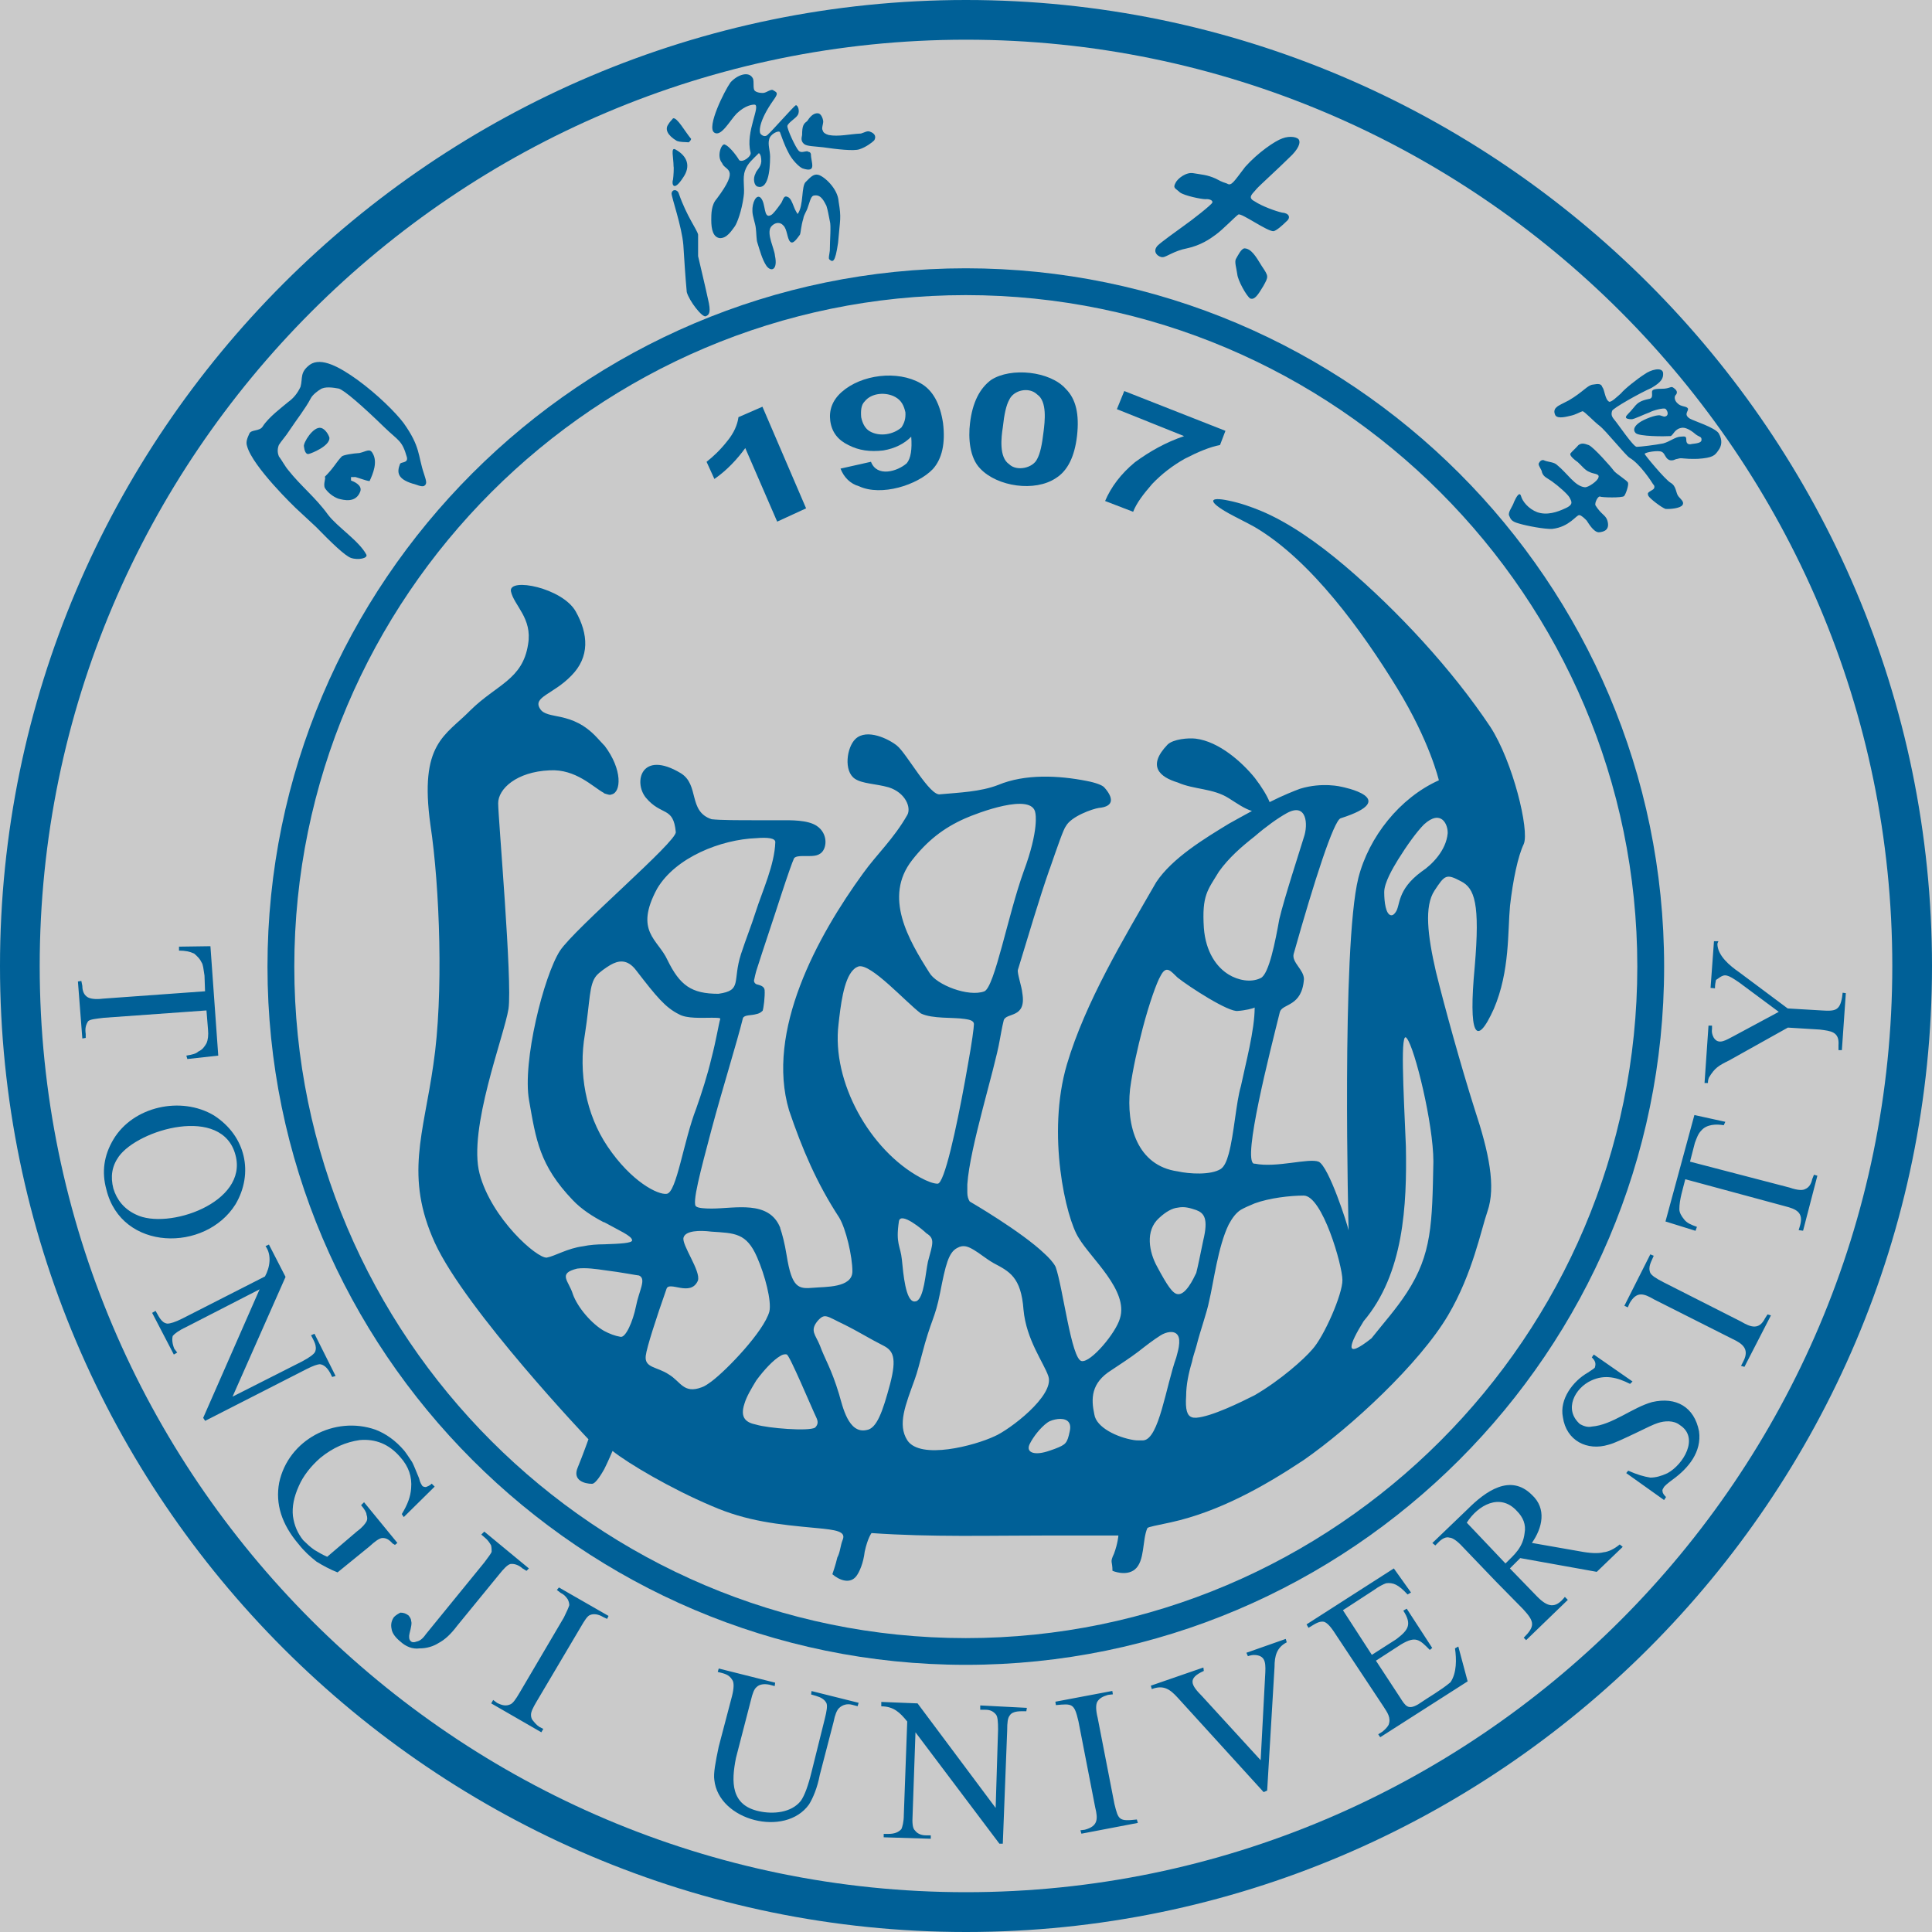
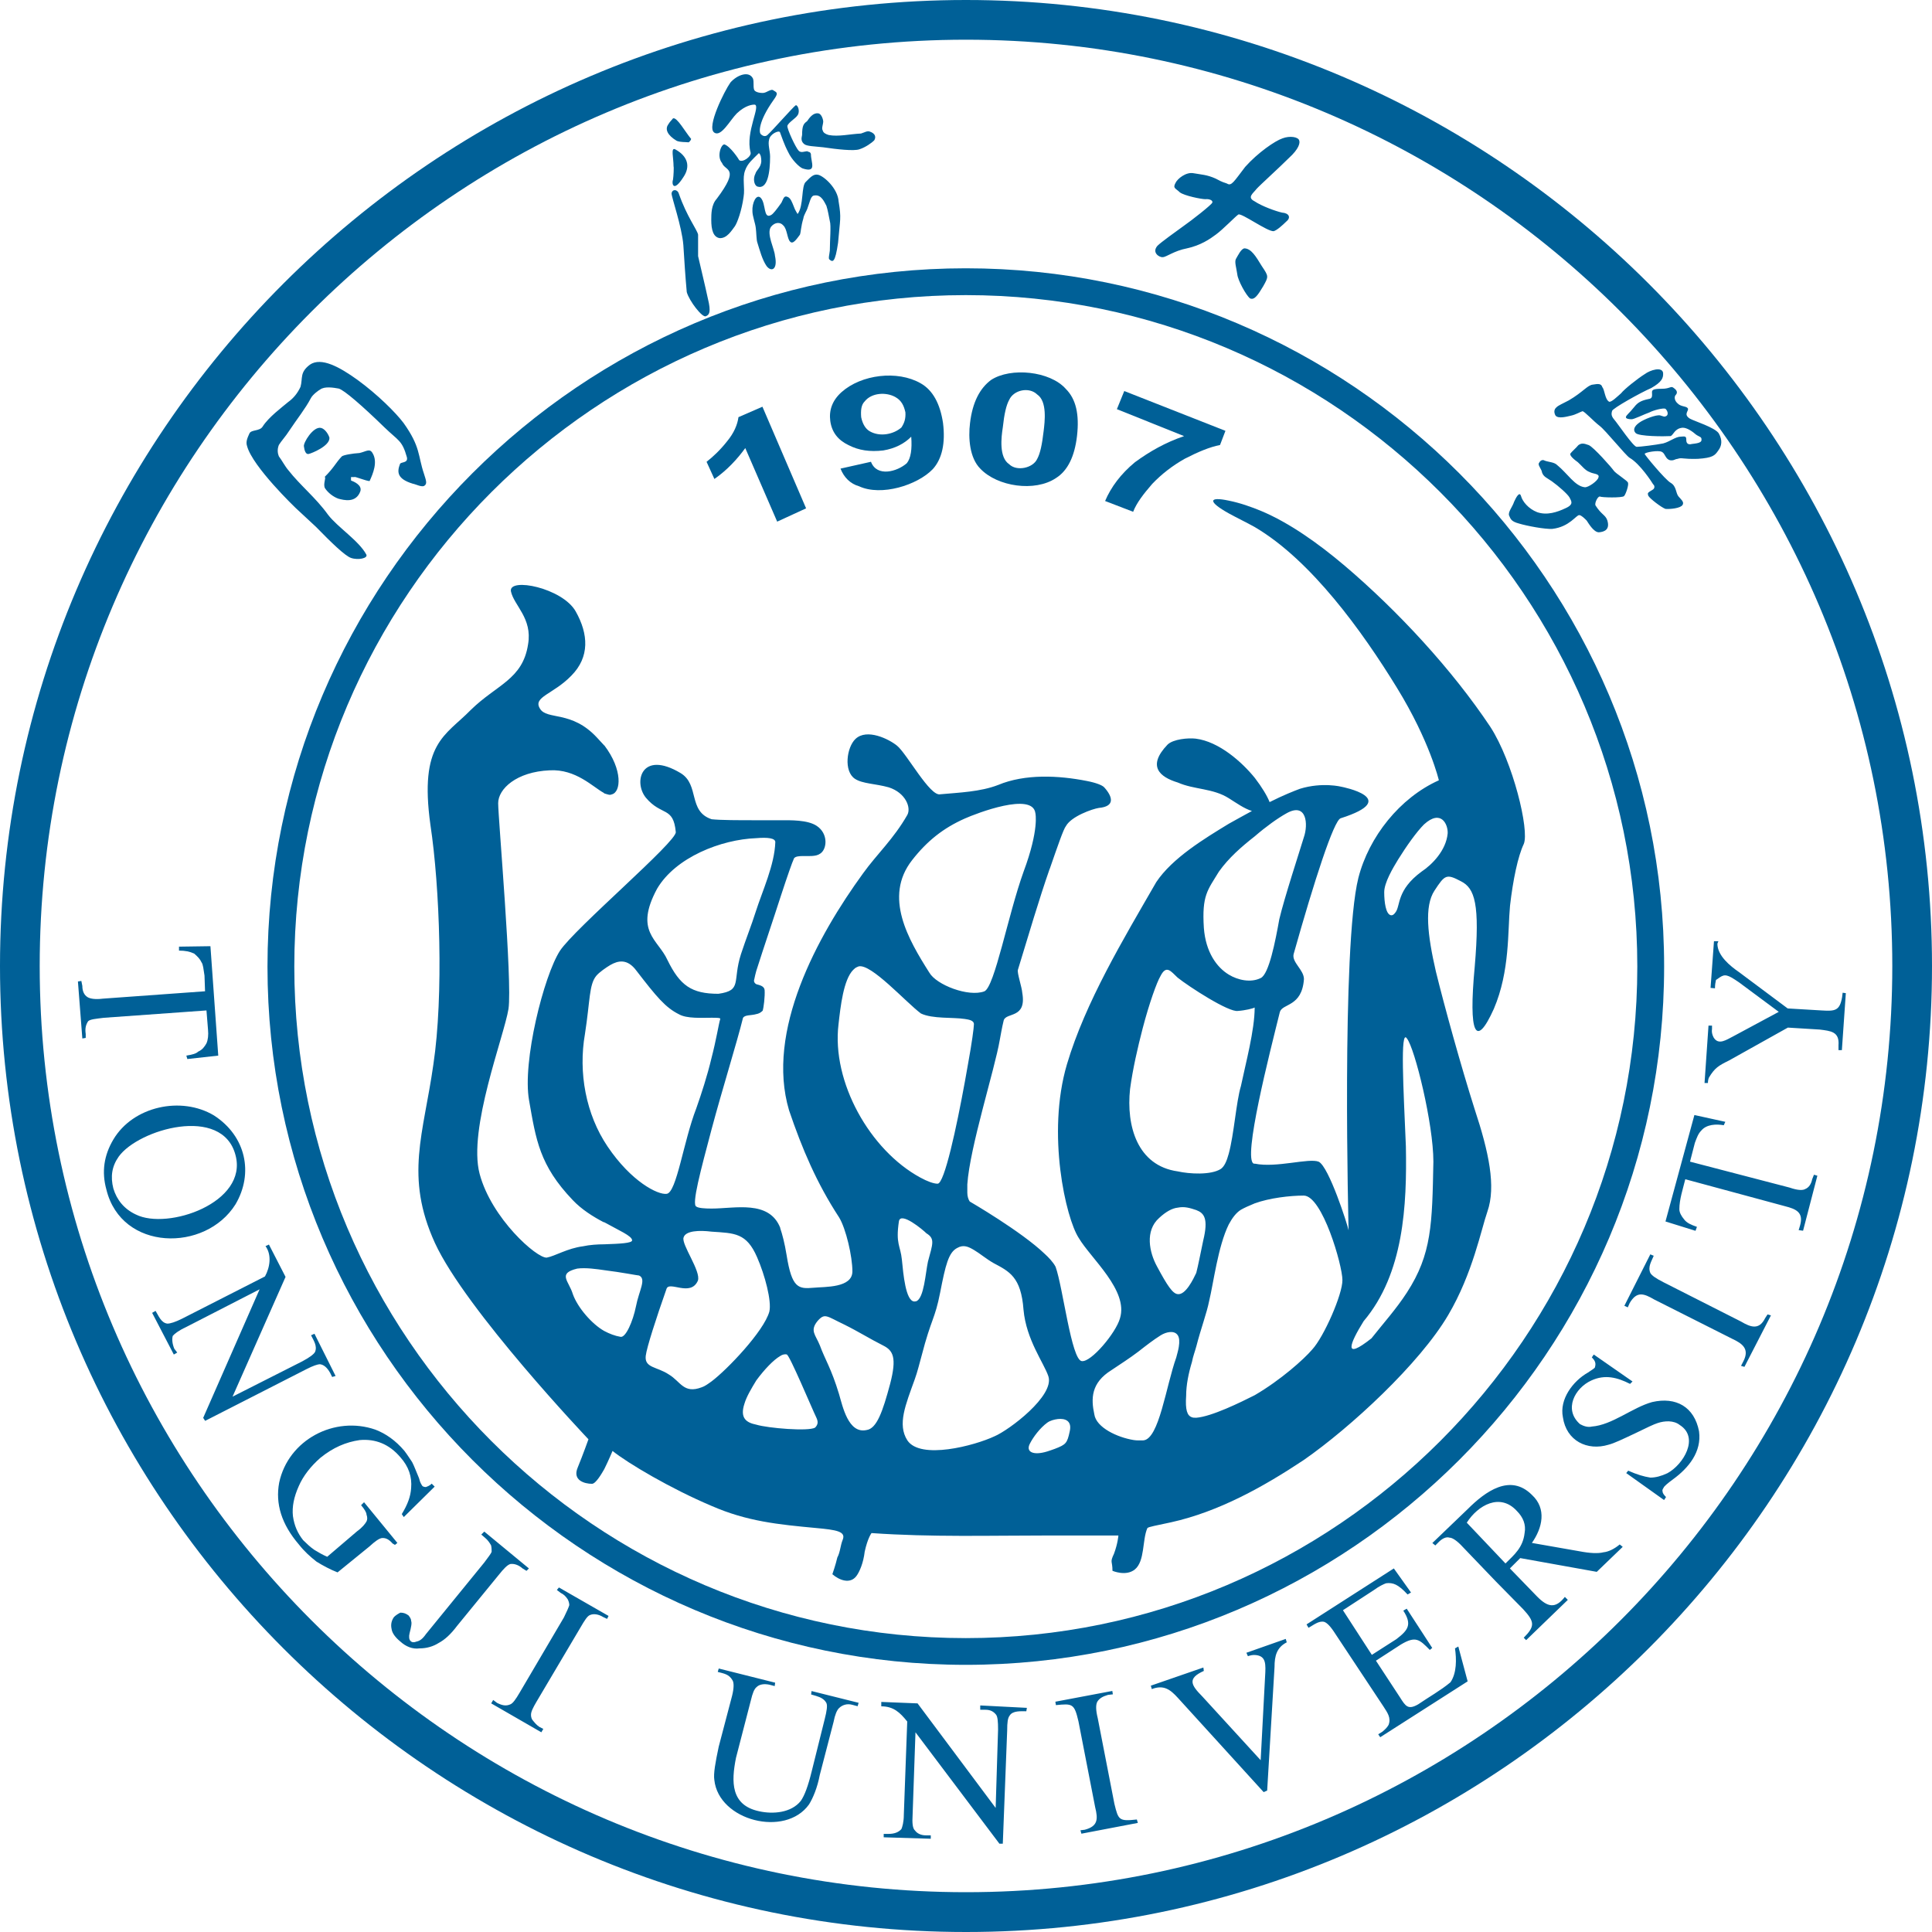
<svg xmlns="http://www.w3.org/2000/svg" width="60" height="60" viewBox="0 0 60 60" fill="none">
-   <rect width="60" height="60" fill="#F5F5F5" />
  <g id="org logo">
-     <rect width="1341" height="300" transform="translate(-360 -40)" fill="#212121" fill-opacity="0.2" />
    <g id="line1-åæµå¤§å­¦">
      <g id="Group">
        <path id="Vector" fill-rule="evenodd" clip-rule="evenodd" d="M22.934 12.955C22.903 13.184 22.797 13.444 22.582 13.703C22.367 13.976 22.155 14.175 21.943 14.342L22.186 14.875C22.582 14.601 22.903 14.25 23.145 13.915L24.136 16.2L25.034 15.787L23.678 12.631" fill="#006097" />
        <path id="Vector_2" fill-rule="evenodd" clip-rule="evenodd" d="M27.995 13.275C27.742 13.497 27.322 13.569 27.018 13.398C26.881 13.323 26.789 13.169 26.745 12.958C26.728 12.746 26.745 12.575 26.851 12.469C27.066 12.193 27.523 12.169 27.81 12.333C27.995 12.439 28.07 12.592 28.118 12.804C28.131 12.999 28.087 13.135 27.995 13.275ZM28.589 11.902C27.869 11.492 26.752 11.629 26.137 12.176C25.847 12.435 25.741 12.739 25.785 13.074C25.833 13.426 26.028 13.668 26.349 13.822C26.67 13.989 27.018 14.037 27.431 13.989C27.797 13.928 28.087 13.777 28.299 13.562C28.329 13.958 28.285 14.232 28.162 14.385C27.865 14.648 27.233 14.826 27.049 14.341L26.103 14.553C26.209 14.826 26.407 15.024 26.68 15.102C27.366 15.42 28.49 15.068 28.968 14.57C29.259 14.249 29.364 13.76 29.286 13.135C29.197 12.544 28.972 12.117 28.589 11.902Z" fill="#006097" />
        <path id="Vector_3" fill-rule="evenodd" clip-rule="evenodd" d="M32.41 13.396C32.362 13.809 32.304 14.082 32.212 14.25C32.082 14.54 31.57 14.646 31.341 14.417C31.02 14.205 31.095 13.577 31.143 13.273C31.187 12.86 31.249 12.586 31.341 12.419C31.481 12.108 31.962 12.006 32.212 12.252C32.526 12.464 32.447 13.095 32.41 13.396ZM30.781 11.798C30.429 12.057 30.2 12.498 30.125 13.14C30.067 13.604 30.111 14.223 30.446 14.557C30.975 15.114 32.14 15.285 32.792 14.848C33.158 14.619 33.373 14.178 33.448 13.536C33.523 12.867 33.417 12.392 33.096 12.074C32.608 11.524 31.392 11.401 30.781 11.798Z" fill="#006097" />
        <path id="Vector_4" fill-rule="evenodd" clip-rule="evenodd" d="M34.915 12.144L34.686 12.707L36.773 13.544C36.192 13.742 35.707 14.019 35.249 14.353C34.805 14.719 34.501 15.132 34.32 15.559L35.191 15.894C35.297 15.62 35.509 15.344 35.785 15.026C36.076 14.722 36.41 14.463 36.793 14.247C37.203 14.036 37.568 13.882 37.889 13.82L38.057 13.38" fill="#006097" />
        <path id="Vector_5" fill-rule="evenodd" clip-rule="evenodd" d="M50.115 14.615C50.054 14.523 49.49 13.884 49.34 13.823C49.173 13.761 49.111 13.761 49.019 13.823C48.944 13.915 48.804 14.034 48.773 14.082C48.729 14.144 48.896 14.28 49.002 14.355C49.108 14.448 49.231 14.615 49.367 14.659C49.473 14.721 49.688 14.704 49.641 14.827C49.623 14.933 49.319 15.148 49.214 15.131C48.91 15.1 48.681 14.704 48.36 14.444C48.271 14.352 48.104 14.352 47.981 14.308C47.875 14.246 47.813 14.338 47.783 14.4C47.783 14.492 47.875 14.567 47.889 14.673C47.936 14.81 48.042 14.841 48.193 14.946C48.404 15.097 48.681 15.342 48.742 15.448C48.79 15.554 48.896 15.66 48.619 15.783C48.36 15.906 48.042 16.012 47.738 15.906C47.465 15.8 47.281 15.571 47.236 15.404C47.188 15.25 47.083 15.448 47.021 15.585C46.973 15.739 46.823 15.906 46.867 16.012C46.915 16.118 46.929 16.193 47.171 16.258C47.417 16.333 47.981 16.439 48.209 16.425C48.742 16.364 48.958 15.985 49.046 15.998C49.108 15.998 49.214 16.104 49.275 16.166C49.319 16.227 49.487 16.531 49.654 16.531C49.839 16.517 50.006 16.439 49.914 16.152C49.852 15.985 49.733 15.985 49.548 15.694C49.518 15.619 49.623 15.404 49.688 15.421C49.75 15.452 50.371 15.466 50.436 15.407C50.494 15.346 50.587 15.056 50.559 14.994C50.559 14.936 50.177 14.707 50.115 14.615ZM53.377 13.457C53.254 13.273 52.615 13.078 52.479 13C52.264 12.863 52.462 12.757 52.417 12.682C52.373 12.607 52.205 12.638 52.1 12.528C51.994 12.436 51.994 12.316 52.038 12.269C52.083 12.224 52.113 12.146 51.99 12.057C51.884 11.965 51.884 12.074 51.608 12.074C51.352 12.074 51.304 12.105 51.304 12.18C51.304 12.272 51.334 12.378 51.198 12.392C50.969 12.44 50.863 12.498 50.754 12.638C50.587 12.849 50.494 12.897 50.494 12.959C50.494 13.003 50.587 13.02 50.662 13.02C50.723 13.034 51.089 12.853 51.225 12.808C51.331 12.747 51.666 12.655 51.727 12.699C51.789 12.761 51.819 12.866 51.758 12.914C51.683 12.959 51.666 12.931 51.56 12.901C51.437 12.87 51.044 13.024 50.904 13.129C50.751 13.239 50.706 13.358 50.798 13.45C50.904 13.556 51.683 13.556 51.881 13.543C51.973 13.512 52.004 13.3 52.26 13.283C52.397 13.283 52.564 13.403 52.673 13.498C52.779 13.573 52.854 13.56 52.841 13.666C52.841 13.758 52.673 13.771 52.537 13.789C52.431 13.819 52.369 13.771 52.369 13.666C52.369 13.56 52.352 13.543 52.202 13.56C52.035 13.56 51.867 13.713 51.652 13.771C51.41 13.819 50.935 13.877 50.829 13.877C50.723 13.877 50.235 13.146 50.126 13.024C50.02 12.901 50.05 12.825 50.064 12.764C50.064 12.689 50.962 12.187 51.283 12.05C51.601 11.866 51.662 11.746 51.649 11.579C51.618 11.381 51.253 11.487 51.072 11.623C50.873 11.746 50.447 12.081 50.341 12.217C50.218 12.323 50.05 12.491 49.975 12.477C49.839 12.402 49.839 12.112 49.76 12.019C49.729 11.914 49.637 11.914 49.47 11.944C49.302 11.958 49.166 12.173 48.722 12.433C48.524 12.539 48.401 12.586 48.339 12.648C48.247 12.723 48.264 12.829 48.309 12.907C48.397 13.013 48.66 12.938 48.794 12.907C48.934 12.877 49.053 12.802 49.145 12.771C49.207 12.771 49.48 13.075 49.681 13.228C49.862 13.365 50.487 14.144 50.611 14.219C50.931 14.403 51.297 14.967 51.341 15.042C51.386 15.073 51.403 15.165 51.324 15.209C51.143 15.315 51.171 15.315 51.188 15.394C51.236 15.486 51.597 15.759 51.721 15.804C51.857 15.817 52.192 15.787 52.253 15.681C52.315 15.588 52.195 15.5 52.13 15.421C52.038 15.315 52.069 15.1 51.884 14.994C51.717 14.902 51.061 14.11 51.078 14.096C51.078 14.048 51.505 13.973 51.611 14.034C51.717 14.082 51.717 14.263 51.871 14.294C51.994 14.308 51.994 14.263 52.1 14.25C52.236 14.202 52.236 14.263 52.725 14.25C53.196 14.219 53.257 14.144 53.363 13.99C53.469 13.853 53.5 13.672 53.377 13.457ZM38.654 7.713C38.548 7.713 38.442 7.942 38.38 8.047C38.336 8.14 38.397 8.321 38.425 8.519C38.442 8.703 38.698 9.174 38.821 9.267C38.958 9.328 39.067 9.161 39.231 8.888C39.401 8.584 39.401 8.584 39.186 8.263C38.992 7.942 38.855 7.726 38.654 7.713ZM39.828 4.297C39.6 4.373 39.067 4.738 38.671 5.182C38.319 5.64 38.244 5.79 38.107 5.701C38.001 5.657 38.015 5.687 37.755 5.547C37.482 5.424 37.315 5.424 37.069 5.38C36.84 5.332 36.567 5.547 36.505 5.684C36.413 5.851 36.519 5.851 36.642 5.974C36.782 6.08 37.311 6.186 37.434 6.186C37.54 6.172 37.677 6.217 37.649 6.292C37.636 6.353 36.994 6.855 36.751 7.023C36.522 7.19 36.051 7.525 35.945 7.634C35.761 7.846 36.007 8 36.112 7.986C36.218 7.986 36.464 7.788 36.861 7.713C37.287 7.621 37.578 7.422 37.759 7.286C37.974 7.132 38.384 6.705 38.459 6.661C38.565 6.613 39.357 7.194 39.555 7.18C39.661 7.149 39.828 6.996 39.951 6.876C40.102 6.753 40.026 6.616 39.815 6.603C39.617 6.558 39.19 6.405 38.961 6.251C38.718 6.128 38.916 6.008 39.022 5.868C39.128 5.749 39.722 5.213 40.026 4.909C40.347 4.618 40.378 4.434 40.347 4.359C40.317 4.253 40.057 4.209 39.828 4.297ZM25.409 5.428C25.272 5.397 25.18 5.489 25.03 5.643C24.876 5.763 24.968 6.388 24.77 6.647C24.757 6.616 24.695 6.541 24.647 6.401C24.603 6.295 24.555 6.142 24.449 6.111C24.343 6.067 24.326 6.186 24.268 6.295C24.118 6.507 24.009 6.647 23.947 6.678C23.701 6.814 23.794 6.326 23.626 6.145C23.49 6.008 23.353 6.299 23.367 6.558C23.367 6.712 23.459 6.937 23.473 7.091C23.49 7.214 23.49 7.457 23.52 7.532C23.596 7.774 23.671 8.065 23.807 8.263C23.961 8.461 24.159 8.368 24.067 7.942C24.053 7.726 23.794 7.255 23.944 7.043C24.067 6.893 24.234 6.893 24.323 6.999C24.446 7.105 24.446 7.412 24.535 7.501C24.627 7.607 24.75 7.409 24.842 7.289C24.873 7.214 24.873 7.03 24.948 6.787C24.965 6.664 25.054 6.558 25.088 6.435C25.163 6.237 25.18 6.07 25.3 6.07C25.511 6.039 25.604 6.282 25.665 6.391C25.713 6.545 25.727 6.651 25.771 6.866C25.815 7.002 25.771 7.474 25.771 7.781C25.754 7.935 25.723 8.01 25.754 8.054C25.86 8.146 25.935 8.177 26.027 7.539C26.089 6.791 26.133 6.791 26.044 6.258C26.02 5.855 25.593 5.472 25.409 5.428ZM27.011 4.086C26.936 4.055 26.843 4.116 26.738 4.147C26.403 4.161 26.037 4.253 25.733 4.192C25.628 4.161 25.566 4.116 25.552 4.055C25.505 3.98 25.566 3.871 25.566 3.765C25.552 3.659 25.491 3.519 25.399 3.519C25.248 3.505 25.139 3.655 25.064 3.765C24.958 3.84 24.91 3.901 24.91 4.192C24.88 4.314 24.88 4.403 24.985 4.482C25.078 4.543 25.289 4.543 25.563 4.574C25.99 4.636 26.522 4.697 26.69 4.636C26.888 4.574 27.086 4.424 27.147 4.362C27.209 4.267 27.195 4.147 27.011 4.086ZM21.68 7.955C21.68 7.743 21.68 7.511 21.68 7.286C21.649 7.132 21.328 6.722 21.085 6.022C21.041 5.868 20.873 5.868 20.856 6.008C20.856 6.131 21.174 7.03 21.222 7.61C21.253 8.099 21.283 8.587 21.328 9.072C21.403 9.345 21.816 9.881 21.922 9.82C22.028 9.776 22.089 9.697 21.983 9.27C21.891 8.84 21.785 8.413 21.68 7.955ZM21.222 5.503C21.451 5.168 21.358 4.847 20.966 4.636C20.826 4.574 20.918 4.895 20.918 5.168C20.931 5.182 20.918 5.472 20.901 5.578C20.856 5.684 20.901 6.005 21.222 5.503ZM23.568 4.755C23.63 4.799 23.643 4.909 23.643 5.015C23.626 5.213 23.493 5.274 23.459 5.397C23.384 5.534 23.411 5.749 23.52 5.793C23.841 5.899 23.916 5.336 23.916 4.864C23.916 4.683 23.841 4.485 23.886 4.332C23.916 4.164 24.176 4.041 24.221 4.103C24.282 4.256 24.343 4.468 24.48 4.728C24.586 4.957 24.815 5.185 24.924 5.23C25.382 5.38 25.184 5.045 25.184 4.789C25.166 4.697 25.091 4.728 25.078 4.697C24.985 4.697 24.88 4.758 24.805 4.683C24.712 4.591 24.436 3.997 24.453 3.908C24.483 3.802 24.712 3.679 24.774 3.573C24.852 3.45 24.774 3.252 24.712 3.269C24.651 3.3 23.951 4.093 23.858 4.168C23.783 4.26 23.691 4.229 23.63 4.168C23.568 4.123 23.541 3.785 24.026 3.102C24.18 2.89 24.132 2.873 24.026 2.812C23.951 2.737 23.811 2.887 23.691 2.887C23.541 2.887 23.435 2.842 23.418 2.781C23.387 2.675 23.418 2.552 23.387 2.446C23.264 2.18 22.882 2.334 22.684 2.562C22.499 2.822 21.936 3.949 22.181 4.116C22.393 4.27 22.67 3.734 22.882 3.522C23.155 3.263 23.37 3.249 23.431 3.249C23.643 3.263 23.141 4.103 23.309 4.728C23.353 4.851 23.063 5.062 22.957 4.974C22.943 4.943 22.684 4.547 22.499 4.485C22.393 4.472 22.253 4.864 22.424 5.062C22.516 5.322 23.001 5.185 22.257 6.176C22.089 6.36 22.089 6.647 22.089 6.832C22.089 7.136 22.151 7.364 22.349 7.395C22.578 7.409 22.728 7.149 22.82 7.03C22.895 6.924 23.035 6.541 23.093 6.114C23.141 5.824 23.046 5.537 23.141 5.291C23.216 5.076 23.37 4.953 23.568 4.755ZM21.389 4.42C21.437 4.376 21.451 4.359 21.464 4.314C21.283 4.103 21.024 3.628 20.901 3.676C20.856 3.737 20.809 3.768 20.747 3.874C20.655 4.011 20.716 4.195 21.02 4.376C21.147 4.42 21.253 4.407 21.389 4.42ZM11.164 14.069C10.949 14.082 10.662 14.13 10.614 14.175C10.416 14.386 10.371 14.526 10.081 14.813C10.143 14.813 10.02 15.042 10.095 15.165C10.187 15.302 10.341 15.425 10.505 15.486C10.672 15.53 11.055 15.636 11.191 15.257C11.253 15.059 10.979 14.953 10.901 14.922C10.901 14.878 10.901 14.847 10.901 14.816C10.931 14.816 10.993 14.816 11.007 14.816C11.007 14.786 11.372 14.94 11.478 14.94C11.584 14.711 11.738 14.345 11.57 14.072C11.481 13.915 11.376 14.021 11.164 14.069ZM10.231 13.594C10.201 13.488 10.095 13.321 9.972 13.29C9.729 13.228 9.408 13.761 9.439 13.867C9.453 13.99 9.497 14.127 9.593 14.096C9.668 14.082 10.248 13.853 10.231 13.594ZM12.533 13.136C12.291 12.815 11.727 12.252 11.102 11.797C10.552 11.401 9.975 11.08 9.623 11.326C9.302 11.569 9.408 11.739 9.333 12.013C9.241 12.211 9.118 12.364 8.951 12.484C8.753 12.651 8.343 12.955 8.158 13.245C8.069 13.396 7.81 13.338 7.748 13.457C7.687 13.594 7.626 13.717 7.673 13.853C7.841 14.492 9.179 15.773 9.179 15.773C9.179 15.773 9.852 16.398 9.818 16.367C10.276 16.838 10.716 17.265 10.901 17.327C11.116 17.402 11.437 17.34 11.376 17.221C11.147 16.794 10.477 16.367 10.187 15.985C9.804 15.452 9.333 15.086 8.951 14.598C8.858 14.492 8.753 14.294 8.66 14.171C8.63 14.096 8.599 13.973 8.66 13.819C8.735 13.696 8.876 13.546 8.981 13.379C9.224 13.013 9.483 12.692 9.651 12.371C9.712 12.248 9.91 12.112 9.941 12.098C10.078 11.992 10.351 12.037 10.518 12.067C10.686 12.112 11.249 12.6 11.936 13.269C12.376 13.696 12.486 13.666 12.636 14.198C12.684 14.396 12.438 14.335 12.421 14.414C12.328 14.656 12.328 14.871 12.817 15.021C12.909 15.035 13.107 15.144 13.182 15.083C13.274 15.021 13.23 14.916 13.168 14.717C12.974 14.144 13.066 13.884 12.533 13.136Z" fill="#006097" />
        <path id="Vector_6" fill-rule="evenodd" clip-rule="evenodd" d="M44.959 25.88C44.911 26.412 44.47 26.856 44.149 27.068C43.364 27.645 43.497 28.13 43.34 28.332C43.306 28.38 43.255 28.441 43.186 28.421C43.039 28.38 42.988 28.024 42.988 27.707C42.988 27.413 43.255 26.962 43.418 26.696C43.681 26.272 43.992 25.835 44.224 25.603C44.757 25.118 44.972 25.606 44.959 25.88ZM44.515 36.074C44.477 38.007 44.47 38.943 43.692 40.142C43.36 40.654 42.971 41.084 42.592 41.563C41.707 42.263 41.906 41.744 42.349 41.03C43.599 39.554 43.695 37.427 43.661 35.603C43.586 33.82 43.48 31.931 43.692 32.249C43.938 32.553 44.515 34.903 44.515 36.074ZM40.751 41.911C40.492 42.215 39.774 42.857 38.968 43.328C38.521 43.554 37.63 43.991 37.155 44.029C37.093 44.029 37.049 44.029 37.018 44.015C36.868 43.967 36.806 43.786 36.837 43.345C36.837 43.011 36.912 42.645 37.018 42.294C37.049 42.126 37.11 41.972 37.155 41.805C37.291 41.272 37.476 40.784 37.551 40.405C37.688 39.841 37.824 38.711 38.159 38.028C38.265 37.83 38.388 37.662 38.538 37.57C38.644 37.509 38.784 37.447 38.965 37.372C39.422 37.205 40.061 37.13 40.488 37.13C41.065 37.13 41.69 39.295 41.69 39.752C41.697 40.19 41.117 41.515 40.751 41.911ZM36.574 40.19C36.42 40.176 36.253 39.93 35.935 39.336C35.69 38.892 35.553 38.222 35.997 37.826C36.209 37.628 36.407 37.522 36.574 37.505C36.789 37.461 36.957 37.516 37.151 37.58C37.394 37.673 37.534 37.84 37.367 38.526C37.274 38.967 37.213 39.288 37.151 39.531C37.059 39.725 36.82 40.224 36.574 40.19ZM36.53 42.157C36.209 43.055 35.997 44.688 35.509 44.732C35.406 44.732 35.31 44.739 35.208 44.722C34.699 44.64 34.043 44.333 33.985 43.923C33.88 43.438 33.88 42.946 34.518 42.55C34.798 42.362 35.082 42.181 35.352 41.976C35.601 41.781 35.816 41.614 36.045 41.47C36.212 41.365 36.472 41.303 36.578 41.47C36.625 41.542 36.636 41.662 36.608 41.833C36.591 41.942 36.557 42.048 36.53 42.157ZM35.095 33.82C35.181 33.188 35.328 32.55 35.488 31.931C35.693 31.149 35.925 30.507 36.038 30.316C36.222 29.951 36.359 30.162 36.571 30.36C36.916 30.637 38.169 31.45 38.446 31.395C38.657 31.382 38.917 31.32 38.965 31.289C38.965 31.993 38.685 33.024 38.538 33.728C38.388 34.23 38.326 35.22 38.159 35.832C38.097 36.061 38.022 36.228 37.913 36.303C37.606 36.498 36.94 36.46 36.574 36.378C35.321 36.201 34.972 34.968 35.095 33.82ZM37.855 27.068C38.162 26.638 38.555 26.296 38.968 25.972C39.32 25.668 39.682 25.408 39.959 25.255C40.584 24.906 40.632 25.606 40.492 26.003C40.369 26.412 39.884 27.891 39.73 28.547C39.607 29.233 39.409 30.255 39.153 30.374C38.845 30.528 38.442 30.439 38.162 30.268C37.783 30.039 37.445 29.568 37.387 28.82C37.322 27.799 37.503 27.649 37.855 27.068ZM33.22 44.459C33.142 44.817 33.108 44.862 32.759 44.995C32.681 45.026 32.599 45.05 32.52 45.077C32.087 45.21 31.844 45.091 31.987 44.828C32.087 44.63 32.302 44.343 32.524 44.182C32.616 44.114 32.746 44.083 32.855 44.069C33.07 44.046 33.302 44.117 33.22 44.459ZM28.179 44.732C27.862 44.237 28.125 43.626 28.408 42.837C28.494 42.601 28.552 42.352 28.62 42.109C28.924 40.934 29.033 40.982 29.197 40.142C29.364 39.288 29.457 38.892 29.73 38.755C29.925 38.643 30.082 38.721 30.249 38.82C30.43 38.926 30.628 39.097 30.857 39.227C31.342 39.486 31.711 39.654 31.786 40.675C31.871 41.611 32.421 42.328 32.558 42.741C32.759 43.345 31.338 44.414 30.884 44.606C30.266 44.896 28.586 45.343 28.179 44.732ZM27.916 37.932C27.964 37.608 28.671 38.199 28.77 38.301C29.043 38.468 28.968 38.622 28.818 39.182C28.743 39.524 28.698 40.323 28.453 40.412C28.436 40.415 28.412 40.419 28.395 40.419C28.125 40.408 28.053 39.565 28.009 39.121C27.964 38.68 27.811 38.636 27.916 37.932ZM27.643 42.98C27.414 43.834 27.23 44.367 26.912 44.411C26.345 44.537 26.168 43.67 26.058 43.298C25.813 42.488 25.618 42.215 25.464 41.788C25.328 41.45 25.143 41.33 25.389 41.026C25.618 40.767 25.666 40.873 26.212 41.132C26.663 41.354 27.015 41.58 27.431 41.788C27.735 41.942 27.858 42.157 27.643 42.98ZM25.314 44.336C25.112 44.459 23.845 44.353 23.487 44.244C23.183 44.182 22.968 44.046 23.121 43.588C23.183 43.376 23.337 43.117 23.487 42.871C23.733 42.536 24.02 42.232 24.235 42.109C24.296 42.065 24.385 42.048 24.433 42.065C24.515 42.065 25.218 43.748 25.348 44.015C25.41 44.145 25.413 44.233 25.314 44.336ZM22.097 42.901C21.991 42.977 21.885 43.055 21.793 43.083C21.229 43.298 21.137 42.901 20.772 42.686C20.406 42.44 20.01 42.488 20.054 42.106C20.085 41.846 20.375 40.948 20.697 40.033C20.772 39.759 21.444 40.292 21.673 39.773C21.779 39.483 21.154 38.646 21.229 38.431C21.291 38.219 21.718 38.202 22.097 38.25C22.817 38.298 23.183 38.287 23.511 39.042C23.757 39.602 23.968 40.408 23.893 40.733C23.722 41.347 22.572 42.546 22.097 42.901ZM19.75 40.572C19.658 41.03 19.429 41.563 19.265 41.515C19.098 41.487 18.931 41.423 18.763 41.334C18.381 41.119 17.937 40.606 17.79 40.19C17.667 39.78 17.302 39.548 17.927 39.397C18.19 39.363 18.528 39.411 18.784 39.449C19.286 39.51 19.802 39.612 19.846 39.612C20.085 39.718 19.843 40.084 19.75 40.572ZM18.166 32.112C18.33 31.054 18.292 30.582 18.517 30.306C18.61 30.193 18.825 30.046 18.951 29.971C19.194 29.831 19.481 29.763 19.764 30.145C20.389 30.955 20.662 31.289 21.089 31.501C21.332 31.638 21.789 31.607 22.093 31.607C22.261 31.607 22.397 31.607 22.366 31.651C22.319 31.805 22.244 32.294 22.093 32.871C21.97 33.39 21.789 33.953 21.622 34.425C21.226 35.446 21.014 37.031 20.707 37.075C20.433 37.116 19.604 36.696 18.869 35.606C18.193 34.606 17.957 33.308 18.166 32.112ZM20.406 27.601C20.983 26.621 22.397 26.071 23.483 26.03C23.849 25.999 24.078 26.03 24.078 26.153C24.054 26.867 23.678 27.662 23.463 28.335C23.343 28.718 23.169 29.151 23.012 29.63C22.739 30.483 23.06 30.757 22.312 30.863C21.475 30.863 21.116 30.606 20.727 29.811C20.437 29.172 19.689 28.93 20.406 27.601ZM26.041 31.808C26.103 31.259 26.195 30.422 26.499 30.118C26.516 30.104 26.516 30.104 26.516 30.104C26.561 30.056 26.591 30.043 26.666 30.012C27.056 29.92 28.125 31.119 28.599 31.474C28.962 31.648 29.597 31.587 29.962 31.645C30.061 31.662 30.246 31.679 30.246 31.808C30.246 31.908 30.181 32.399 30.065 33.031C30.03 33.216 30 33.4 29.966 33.588C29.706 35.012 29.33 36.761 29.119 36.761C28.996 36.761 28.797 36.689 28.579 36.569C27.015 35.719 25.823 33.598 26.041 31.808ZM28.326 26.713C28.787 26.122 29.289 25.719 29.966 25.419C30.328 25.258 32.073 24.585 32.155 25.255C32.155 25.255 32.278 25.757 31.789 27.068C31.301 28.424 30.891 30.651 30.57 30.787C30.078 30.972 29.081 30.586 28.862 30.207C28.213 29.182 27.431 27.857 28.326 26.713ZM46.284 22.574C45.102 20.801 43.422 18.981 41.762 17.57C40.915 16.853 40.031 16.235 39.184 15.876C38.859 15.74 38.507 15.617 38.162 15.548C37.524 15.412 37.507 15.579 38.162 15.944C38.429 16.091 38.705 16.221 38.972 16.371C40.717 17.399 42.305 19.602 43.384 21.361C44.406 23.024 44.685 24.233 44.685 24.233C43.473 24.776 42.51 25.989 42.185 27.266C41.653 29.401 41.882 38.209 41.882 38.209C41.851 38.041 41.27 36.228 40.953 36.078C40.649 35.955 39.641 36.276 38.972 36.139H38.941C38.576 36.03 39.44 32.669 39.747 31.429C39.826 31.156 40.434 31.276 40.495 30.408C40.495 30.118 40.116 29.889 40.174 29.633C40.813 27.362 41.424 25.473 41.636 25.412C43.559 24.8 41.666 24.435 41.666 24.435C41.666 24.435 41.072 24.281 40.372 24.496C40.205 24.558 39.853 24.695 39.429 24.91C39.351 24.712 39.184 24.438 38.972 24.162C38.575 23.67 37.858 23.028 37.131 22.939C36.902 22.912 36.431 22.953 36.257 23.127C35.618 23.796 36.014 24.131 36.578 24.302C37.09 24.527 37.667 24.476 38.162 24.79C38.408 24.944 38.637 25.111 38.88 25.186C38.651 25.309 38.408 25.446 38.162 25.582C37.411 26.04 36.407 26.645 35.908 27.396C34.884 29.172 33.709 31.122 33.135 33.052C32.496 35.214 33.104 37.837 33.5 38.444C33.88 39.087 35.054 40.077 34.781 40.944C34.658 41.389 33.883 42.317 33.593 42.27C33.272 42.225 33.012 39.985 32.783 39.343C32.712 39.203 32.565 39.049 32.445 38.94C31.724 38.246 30.116 37.314 30.116 37.314C30.072 37.252 30.041 37.147 30.041 37.041C30.041 36.979 30.041 36.887 30.041 36.781C30.116 35.637 30.895 33.199 31.048 32.3C31.079 32.147 31.11 31.935 31.171 31.689C31.246 31.43 31.888 31.645 31.748 30.835C31.735 30.651 31.581 30.21 31.612 30.118C31.933 29.066 32.281 27.891 32.589 27.01C32.589 27.01 32.589 26.996 32.602 26.979C32.845 26.279 33.029 25.743 33.104 25.654C33.272 25.35 33.927 25.121 34.125 25.091C34.627 25.046 34.566 24.756 34.293 24.452C34.231 24.384 34.037 24.309 33.753 24.254C32.875 24.08 31.834 24.029 31 24.377C30.444 24.592 29.788 24.613 29.201 24.667C28.883 24.746 28.162 23.404 27.858 23.158C27.612 22.956 26.922 22.611 26.567 22.949C26.294 23.209 26.195 23.95 26.55 24.186C26.786 24.343 27.192 24.336 27.602 24.452C28.121 24.619 28.302 25.077 28.179 25.306C27.753 26.054 27.233 26.525 26.806 27.119C25.379 29.08 23.774 32.024 24.505 34.483C24.914 35.688 25.365 36.744 26.058 37.806C26.274 38.158 26.472 39.025 26.472 39.483C26.472 40.002 25.621 39.958 25.266 39.992C24.798 40.033 24.593 40.012 24.429 38.981C24.368 38.602 24.293 38.325 24.231 38.144C24.231 38.13 24.231 38.13 24.231 38.13C23.883 37.259 22.824 37.533 22.097 37.533C21.885 37.533 21.687 37.519 21.625 37.471C21.472 37.41 21.762 36.344 22.097 35.077C22.431 33.827 22.889 32.365 23.073 31.617C23.121 31.511 23.326 31.542 23.487 31.494C23.562 31.481 23.623 31.45 23.685 31.389C23.716 31.296 23.76 30.948 23.746 30.746C23.733 30.623 23.596 30.596 23.487 30.565C23.449 30.545 23.395 30.49 23.425 30.412C23.442 30.326 23.463 30.238 23.487 30.152C23.736 29.37 24.003 28.591 24.255 27.809C24.457 27.191 24.614 26.75 24.645 26.692C24.672 26.546 24.979 26.597 25.218 26.583C25.314 26.576 25.389 26.566 25.471 26.511C25.686 26.375 25.731 25.89 25.362 25.647C25.078 25.459 24.552 25.473 24.235 25.473C24.006 25.473 23.746 25.473 23.487 25.473C22.937 25.473 22.373 25.473 22.1 25.442C21.359 25.197 21.731 24.373 21.14 24.011C19.921 23.28 19.662 24.285 20.058 24.773C20.546 25.354 20.912 25.033 20.987 25.839C21.031 26.129 17.862 28.817 17.39 29.527C16.888 30.306 16.216 32.973 16.431 34.175C16.646 35.395 16.752 36.187 17.787 37.27C18.06 37.56 18.425 37.789 18.746 37.956H18.763C19.221 38.212 19.631 38.383 19.631 38.52C19.631 38.608 19.252 38.626 18.763 38.643C18.558 38.643 18.306 38.66 18.108 38.704C17.623 38.766 17.24 39.008 16.981 39.056C16.677 39.087 15.259 37.837 14.894 36.45C14.528 35.063 15.655 32.184 15.792 31.33C15.915 30.477 15.471 25.401 15.471 24.944C15.471 24.503 16.035 23.967 17.073 23.923C17.882 23.878 18.415 24.442 18.75 24.623L18.767 24.64C18.873 24.671 18.934 24.701 18.996 24.671C19.286 24.609 19.347 23.909 18.767 23.147C18.767 23.147 18.75 23.147 18.75 23.134C18.688 23.072 18.627 22.997 18.538 22.905C17.746 22.051 16.984 22.372 16.769 22.007C16.54 21.641 17.179 21.566 17.742 20.985C18.319 20.405 18.275 19.691 17.879 18.988C17.466 18.257 15.792 17.922 15.867 18.363C15.959 18.803 16.54 19.199 16.4 20.009C16.233 21.105 15.423 21.259 14.617 22.051C13.825 22.86 13.015 23.072 13.367 25.617C13.658 27.536 13.78 30.921 13.459 33.055C13.155 35.217 12.561 36.529 13.507 38.602C14.467 40.688 18.275 44.698 18.275 44.698C18.275 44.698 18.108 45.169 17.94 45.579C17.773 45.975 18.155 46.081 18.384 46.081C18.507 46.081 18.698 45.743 18.767 45.623C18.903 45.35 19.023 45.06 19.023 45.06C19.498 45.442 20.837 46.235 22.1 46.768C23.2 47.249 24.173 47.345 25.345 47.454C25.977 47.512 26.277 47.56 26.171 47.819C26.096 48.004 26.096 48.199 26.004 48.369C25.956 48.584 25.85 48.889 25.85 48.889C26.065 49.076 26.403 49.206 26.598 48.943C26.69 48.82 26.813 48.544 26.854 48.188C26.947 47.761 27.066 47.611 27.066 47.611C28.921 47.741 30.737 47.686 32.599 47.686C33.726 47.686 34.733 47.686 34.733 47.686C34.733 47.686 34.716 47.929 34.597 48.25C34.46 48.54 34.549 48.462 34.549 48.783C34.549 48.783 34.966 48.964 35.242 48.742C35.56 48.486 35.471 47.819 35.632 47.458C35.659 47.416 35.918 47.376 36.369 47.276C37.848 46.949 39.245 46.17 40.492 45.34C41.95 44.326 44.088 42.348 44.976 40.839C45.737 39.548 46 38.175 46.192 37.628C46.465 36.849 46.239 35.784 45.795 34.442C45.369 33.099 44.867 31.286 44.593 30.173C44.334 29.046 44.228 28.147 44.549 27.659C44.87 27.171 44.914 27.126 45.372 27.369C45.799 27.584 45.966 28.069 45.799 30.019C45.601 32.123 45.83 32.58 46.393 31.33C46.895 30.155 46.82 28.923 46.895 28.13C46.987 27.324 47.141 26.59 47.322 26.211C47.503 25.787 46.984 23.653 46.284 22.574Z" fill="#006097" />
        <path id="Vector_7" fill-rule="evenodd" clip-rule="evenodd" d="M57.225 30.83L57.208 30.966C57.136 31.4 56.979 31.404 56.569 31.38L55.518 31.318L54.008 30.191C53.731 30 53.335 29.679 53.335 29.307L53.366 29.231H53.229L53.123 30.68L53.26 30.693C53.26 30.587 53.274 30.509 53.291 30.434C53.486 30.304 53.54 30.225 53.786 30.365C53.851 30.403 53.923 30.451 54.008 30.509L55.241 31.424L53.824 32.186C53.622 32.285 53.369 32.476 53.216 32.216C53.168 32.124 53.154 32.035 53.168 31.957V31.851H53.059L52.936 33.634H53.041C53.041 33.559 53.055 33.511 53.072 33.466C53.253 33.163 53.373 33.094 53.697 32.934L55.524 31.913L56.515 31.974C56.853 32.018 57.13 32.035 57.096 32.462V32.613H57.201L57.324 30.843M56.279 36.622C56.248 36.776 56.173 36.882 56.064 36.926C55.989 36.971 55.835 36.971 55.579 36.882L52.485 36.076L52.635 35.495C52.697 35.328 52.741 35.205 52.833 35.113C52.997 34.914 53.301 34.904 53.533 34.945L53.581 34.839L52.621 34.628L51.723 37.934L52.656 38.224L52.7 38.101C52.519 38.039 52.382 37.978 52.304 37.872C52.215 37.766 52.154 37.657 52.154 37.551C52.154 37.247 52.266 36.919 52.338 36.622L55.432 37.459C55.781 37.548 56.016 37.65 55.904 38.053L55.859 38.203L55.996 38.221L56.44 36.513L56.334 36.482L56.279 36.622ZM54.818 40.936C54.63 41.315 54.37 41.219 54.069 41.042L51.662 39.822C51.419 39.699 51.296 39.611 51.252 39.532C51.17 39.337 51.289 39.173 51.358 38.999L51.252 38.955L50.446 40.553L50.552 40.601L50.613 40.464C50.832 40.096 51.044 40.164 51.375 40.358L53.796 41.578C54.117 41.728 54.333 41.892 54.148 42.264L54.069 42.418L54.175 42.449L54.998 40.85L54.893 40.82L54.818 40.936ZM51.31 43.542C50.692 43.712 50.07 44.255 49.435 44.303C49.312 44.334 49.179 44.289 49.069 44.228C48.55 43.774 48.909 43.104 49.421 42.872C49.845 42.678 50.224 42.776 50.623 42.978L50.699 42.903L49.496 42.066L49.435 42.155C49.537 42.257 49.575 42.336 49.527 42.476C49.483 42.52 49.421 42.551 49.315 42.626C48.851 42.889 48.424 43.453 48.537 44.013C48.643 44.747 49.295 45.068 49.954 44.867C50.135 44.822 50.412 44.686 50.777 44.515C51.146 44.334 51.371 44.228 51.481 44.194C51.696 44.122 51.979 44.105 52.167 44.255C52.785 44.648 52.276 45.485 51.785 45.751C51.587 45.843 51.419 45.888 51.252 45.888C51.054 45.857 50.842 45.796 50.565 45.673L50.504 45.748L51.679 46.585L51.74 46.492C51.679 46.431 51.634 46.373 51.634 46.325C51.617 46.281 51.634 46.25 51.665 46.202C51.679 46.158 51.788 46.066 51.955 45.943C52.434 45.594 52.854 45.092 52.765 44.45C52.618 43.692 52.051 43.371 51.31 43.542ZM46.754 48.555L46.45 48.234L45.552 47.288C45.9 46.742 46.587 46.356 47.106 46.923C47.304 47.121 47.396 47.35 47.348 47.609C47.297 48.057 47.037 48.275 46.754 48.555ZM47.212 48.388L49.589 48.815L50.395 48.039L50.302 47.964C50.135 48.104 49.951 48.193 49.8 48.207C49.633 48.251 49.373 48.238 49.052 48.176L47.574 47.917C47.901 47.452 48.041 46.854 47.574 46.424C46.904 45.755 46.132 46.315 45.579 46.868L44.483 47.92L44.575 47.995L44.681 47.889C44.787 47.783 44.91 47.718 45.016 47.753C45.108 47.753 45.261 47.858 45.429 48.043L46.45 49.108L47.304 49.976C47.659 50.362 47.679 50.502 47.321 50.861L47.396 50.936L48.69 49.686L48.598 49.593C48.304 49.969 48.062 49.914 47.731 49.576L46.891 48.709C47 48.6 47.106 48.494 47.212 48.388ZM45.186 51.192C45.234 51.52 45.244 51.953 45.046 52.244C44.746 52.496 44.37 52.705 44.042 52.93C43.731 53.108 43.653 52.992 43.479 52.715L42.731 51.574L43.506 51.072C43.967 50.796 44.083 50.915 44.404 51.24L44.479 51.178L43.687 49.959L43.581 50.02C43.861 50.454 43.731 50.625 43.366 50.905L42.604 51.393L41.706 50.007L42.666 49.382C42.833 49.259 42.97 49.197 43.045 49.17C43.151 49.153 43.26 49.17 43.349 49.214C43.441 49.259 43.561 49.351 43.714 49.518L43.82 49.457L43.287 48.709L40.576 50.447L40.637 50.553C40.781 50.475 40.958 50.324 41.126 50.369C41.214 50.4 41.324 50.509 41.477 50.751L42.97 53.005C43.086 53.186 43.209 53.35 43.123 53.569C43.079 53.647 43.018 53.709 42.925 53.784L42.802 53.859L42.864 53.951L45.579 52.216L45.289 51.134L45.186 51.192ZM38.708 51.328L38.755 51.434C38.847 51.404 38.909 51.39 39.008 51.4C39.322 51.438 39.312 51.68 39.288 52.073L39.151 54.665L37.338 52.684C36.983 52.326 36.87 52.124 37.386 51.892L37.372 51.786L35.74 52.35L35.77 52.456C36.139 52.316 36.341 52.466 36.58 52.729L39.244 55.656L39.353 55.608L39.582 51.766C39.582 51.431 39.647 51.164 39.961 51.004L39.93 50.898L38.708 51.328ZM34.609 56.021L34.09 53.354C34.029 53.108 34.029 52.941 34.076 52.852C34.138 52.746 34.244 52.684 34.411 52.636L34.561 52.619L34.544 52.514L32.775 52.848L32.792 52.954C33.308 52.903 33.362 52.903 33.492 53.456L34.011 56.123C34.104 56.499 34.097 56.714 33.69 56.824L33.554 56.841L33.584 56.947L35.337 56.612L35.306 56.506C34.749 56.568 34.732 56.523 34.609 56.021ZM30.449 53.098H30.6C30.767 53.098 30.859 53.159 30.934 53.251C30.982 53.313 30.996 53.463 30.996 53.709L30.921 56.147L28.496 52.9L27.369 52.855V52.992C27.751 52.992 27.949 53.183 28.175 53.463L28.069 56.359C28.069 56.588 28.021 56.742 27.994 56.803C27.901 56.909 27.765 56.953 27.598 56.953H27.444V57.059L28.906 57.104V56.998H28.752C28.598 56.998 28.479 56.936 28.417 56.848C28.342 56.786 28.325 56.619 28.342 56.359L28.431 53.798L31.037 57.257H31.143L31.279 53.736C31.279 53.494 31.296 53.357 31.354 53.282C31.447 53.121 31.709 53.145 31.873 53.145L31.891 53.039L30.442 52.964V53.098H30.449ZM25.19 52.623L25.34 52.667C25.494 52.712 25.6 52.773 25.661 52.882C25.705 52.958 25.675 53.142 25.613 53.385L25.203 55.031C25.098 55.458 24.988 55.761 24.869 55.929C24.572 56.301 24.005 56.346 23.574 56.25C22.693 56.062 22.707 55.338 22.857 54.59L23.315 52.821C23.373 52.578 23.421 52.456 23.496 52.394C23.588 52.302 23.738 52.288 23.892 52.319L24.059 52.363L24.073 52.257L22.321 51.817L22.29 51.923C22.481 51.974 22.639 51.991 22.748 52.182C22.796 52.257 22.796 52.425 22.734 52.671L22.321 54.242C22.215 54.744 22.154 55.082 22.184 55.276C22.317 56.544 24.387 57.073 25.125 56.038C25.248 55.84 25.384 55.519 25.459 55.123L25.887 53.477C25.931 53.248 25.992 53.111 26.054 53.05C26.16 52.944 26.313 52.9 26.467 52.944L26.634 52.988L26.665 52.882L25.203 52.517L25.19 52.623ZM17.294 49.378L17.416 49.471C17.509 49.515 17.57 49.576 17.632 49.669C17.662 49.73 17.68 49.792 17.68 49.85C17.662 49.911 17.604 50.048 17.512 50.232L16.139 52.565C16.016 52.776 15.927 52.9 15.849 52.93C15.712 52.992 15.589 52.961 15.439 52.886L15.316 52.794L15.255 52.9L16.812 53.798L16.873 53.692L16.75 53.63C16.658 53.569 16.6 53.494 16.539 53.419C16.491 53.357 16.491 53.282 16.491 53.251C16.491 53.159 16.552 53.036 16.658 52.855L18.031 50.536C18.154 50.324 18.243 50.184 18.322 50.157C18.427 50.109 18.581 50.126 18.731 50.218L18.854 50.276L18.899 50.184L17.358 49.3L17.294 49.378ZM15.849 48.572C15.972 48.555 16.108 48.603 16.228 48.709L16.351 48.784L16.426 48.709L15.04 47.565L14.947 47.657L15.07 47.763C15.145 47.824 15.207 47.913 15.251 47.992C15.268 48.067 15.268 48.128 15.268 48.19C15.251 48.251 15.162 48.357 15.04 48.525L13.226 50.751C13.12 50.905 13.028 50.963 12.936 50.98C12.861 51.011 12.796 51.011 12.751 50.963C12.703 50.919 12.693 50.826 12.72 50.721C12.768 50.536 12.796 50.4 12.768 50.341C12.768 50.263 12.72 50.218 12.693 50.174C12.615 50.113 12.54 50.082 12.434 50.082C12.372 50.113 12.297 50.157 12.236 50.218C12.16 50.324 12.13 50.447 12.16 50.584C12.177 50.721 12.283 50.857 12.434 50.98C12.601 51.134 12.813 51.223 13.028 51.192C13.257 51.192 13.455 51.13 13.622 51.025C13.82 50.919 14.001 50.751 14.199 50.488L15.48 48.921C15.651 48.706 15.757 48.6 15.849 48.572ZM12.266 47.978L12.341 47.917L11.306 46.653L11.214 46.745C11.32 46.868 11.382 46.974 11.382 47.035C11.412 47.124 11.412 47.189 11.382 47.251C11.337 47.326 11.259 47.432 11.091 47.554L10.162 48.347C10.026 48.289 9.889 48.21 9.766 48.135C9.63 48.043 9.524 47.937 9.414 47.831C9.247 47.619 9.141 47.391 9.097 47.083C9.066 46.793 9.128 46.489 9.278 46.154C9.414 45.837 9.657 45.529 9.951 45.273C10.347 44.952 10.743 44.785 11.17 44.723C11.658 44.679 12.085 44.846 12.434 45.256C12.693 45.546 12.799 45.864 12.768 46.216C12.751 46.475 12.662 46.718 12.478 47.022L12.54 47.114L13.499 46.168L13.407 46.076C13.332 46.151 13.257 46.168 13.226 46.182C13.178 46.182 13.134 46.164 13.12 46.151C13.089 46.106 13.045 46.045 13.014 45.908C12.922 45.693 12.864 45.529 12.799 45.406C12.724 45.3 12.662 45.191 12.556 45.054C12.283 44.733 11.979 44.522 11.658 44.399C10.391 43.958 8.953 44.713 8.67 46.045C8.547 46.701 8.745 47.339 9.281 47.964C9.449 48.179 9.633 48.343 9.828 48.497C10.026 48.62 10.255 48.743 10.483 48.832L11.474 48.026C11.641 47.872 11.764 47.783 11.856 47.766C11.979 47.753 12.085 47.811 12.191 47.934L12.266 47.978ZM9.934 42.367C10.056 42.38 10.162 42.473 10.255 42.64L10.316 42.763L10.422 42.732L9.766 41.421L9.66 41.468C9.739 41.629 9.862 41.803 9.783 41.988C9.739 42.063 9.616 42.155 9.387 42.278L7.222 43.374L8.868 39.655L8.352 38.651L8.246 38.699C8.445 38.975 8.383 39.361 8.229 39.641L5.654 40.953C5.442 41.059 5.289 41.106 5.197 41.106C5.002 41.083 4.923 40.857 4.831 40.71L4.725 40.772L5.398 42.066L5.504 42.005L5.412 41.885C5.35 41.731 5.337 41.595 5.364 41.489C5.412 41.428 5.545 41.322 5.774 41.216L8.062 40.041L6.31 44.033L6.371 44.126L9.51 42.524C9.722 42.414 9.872 42.367 9.934 42.367ZM3.229 31.608L6.412 31.38L6.46 31.974C6.477 32.141 6.46 32.295 6.412 32.401C6.351 32.507 6.289 32.599 6.153 32.66C6.091 32.722 5.972 32.753 5.787 32.783L5.818 32.889L6.778 32.783L6.535 29.385L5.559 29.399V29.522C5.757 29.522 5.893 29.552 6.03 29.614C6.136 29.706 6.211 29.781 6.259 29.887C6.307 29.949 6.32 30.099 6.351 30.297L6.368 30.785L3.195 31.014C2.953 31.045 2.799 31.014 2.724 30.97C2.618 30.908 2.557 30.789 2.557 30.618L2.526 30.464L2.42 30.481L2.557 32.251L2.662 32.233V32.111C2.632 31.926 2.676 31.807 2.738 31.714C2.802 31.653 2.983 31.639 3.229 31.608ZM4.22 37.718C3.854 37.548 3.626 37.261 3.52 36.909C3.427 36.544 3.472 36.223 3.687 35.919C4.295 35.072 6.908 34.31 7.314 35.874C7.71 37.353 5.203 38.21 4.22 37.718ZM6.645 34.641C5.63 34.033 4.134 34.354 3.52 35.389C3.229 35.878 3.151 36.393 3.304 36.943C3.772 38.863 6.378 38.897 7.314 37.401C7.884 36.434 7.635 35.28 6.645 34.641Z" fill="#006097" />
        <path id="Vector_8" fill-rule="evenodd" clip-rule="evenodd" d="M30 1.233C45.844 1.233 58.767 14.156 58.767 30C58.767 45.844 45.844 58.764 30 58.764C14.156 58.764 1.233 45.844 1.233 30C1.233 14.156 14.156 1.233 30 1.233ZM30 0C46.523 0 60 13.477 60 30C60 46.523 46.523 60 30 60C13.477 60 0 46.523 0 30C0 13.477 13.477 0 30 0Z" fill="#006097" />
        <path id="Vector_9" fill-rule="evenodd" clip-rule="evenodd" d="M29.994 9.165C41.48 9.165 50.848 18.534 50.848 30.019C50.848 41.505 41.48 50.873 29.994 50.873C18.508 50.873 9.14 41.505 9.14 30.019C9.14 18.534 18.508 9.165 29.994 9.165ZM29.994 8.332C41.937 8.332 51.681 18.073 51.681 30.019C51.681 41.962 41.941 51.703 29.994 51.703C18.047 51.703 8.307 41.962 8.307 30.019C8.307 18.073 18.05 8.332 29.994 8.332Z" fill="#006097" />
      </g>
    </g>
  </g>
</svg>
